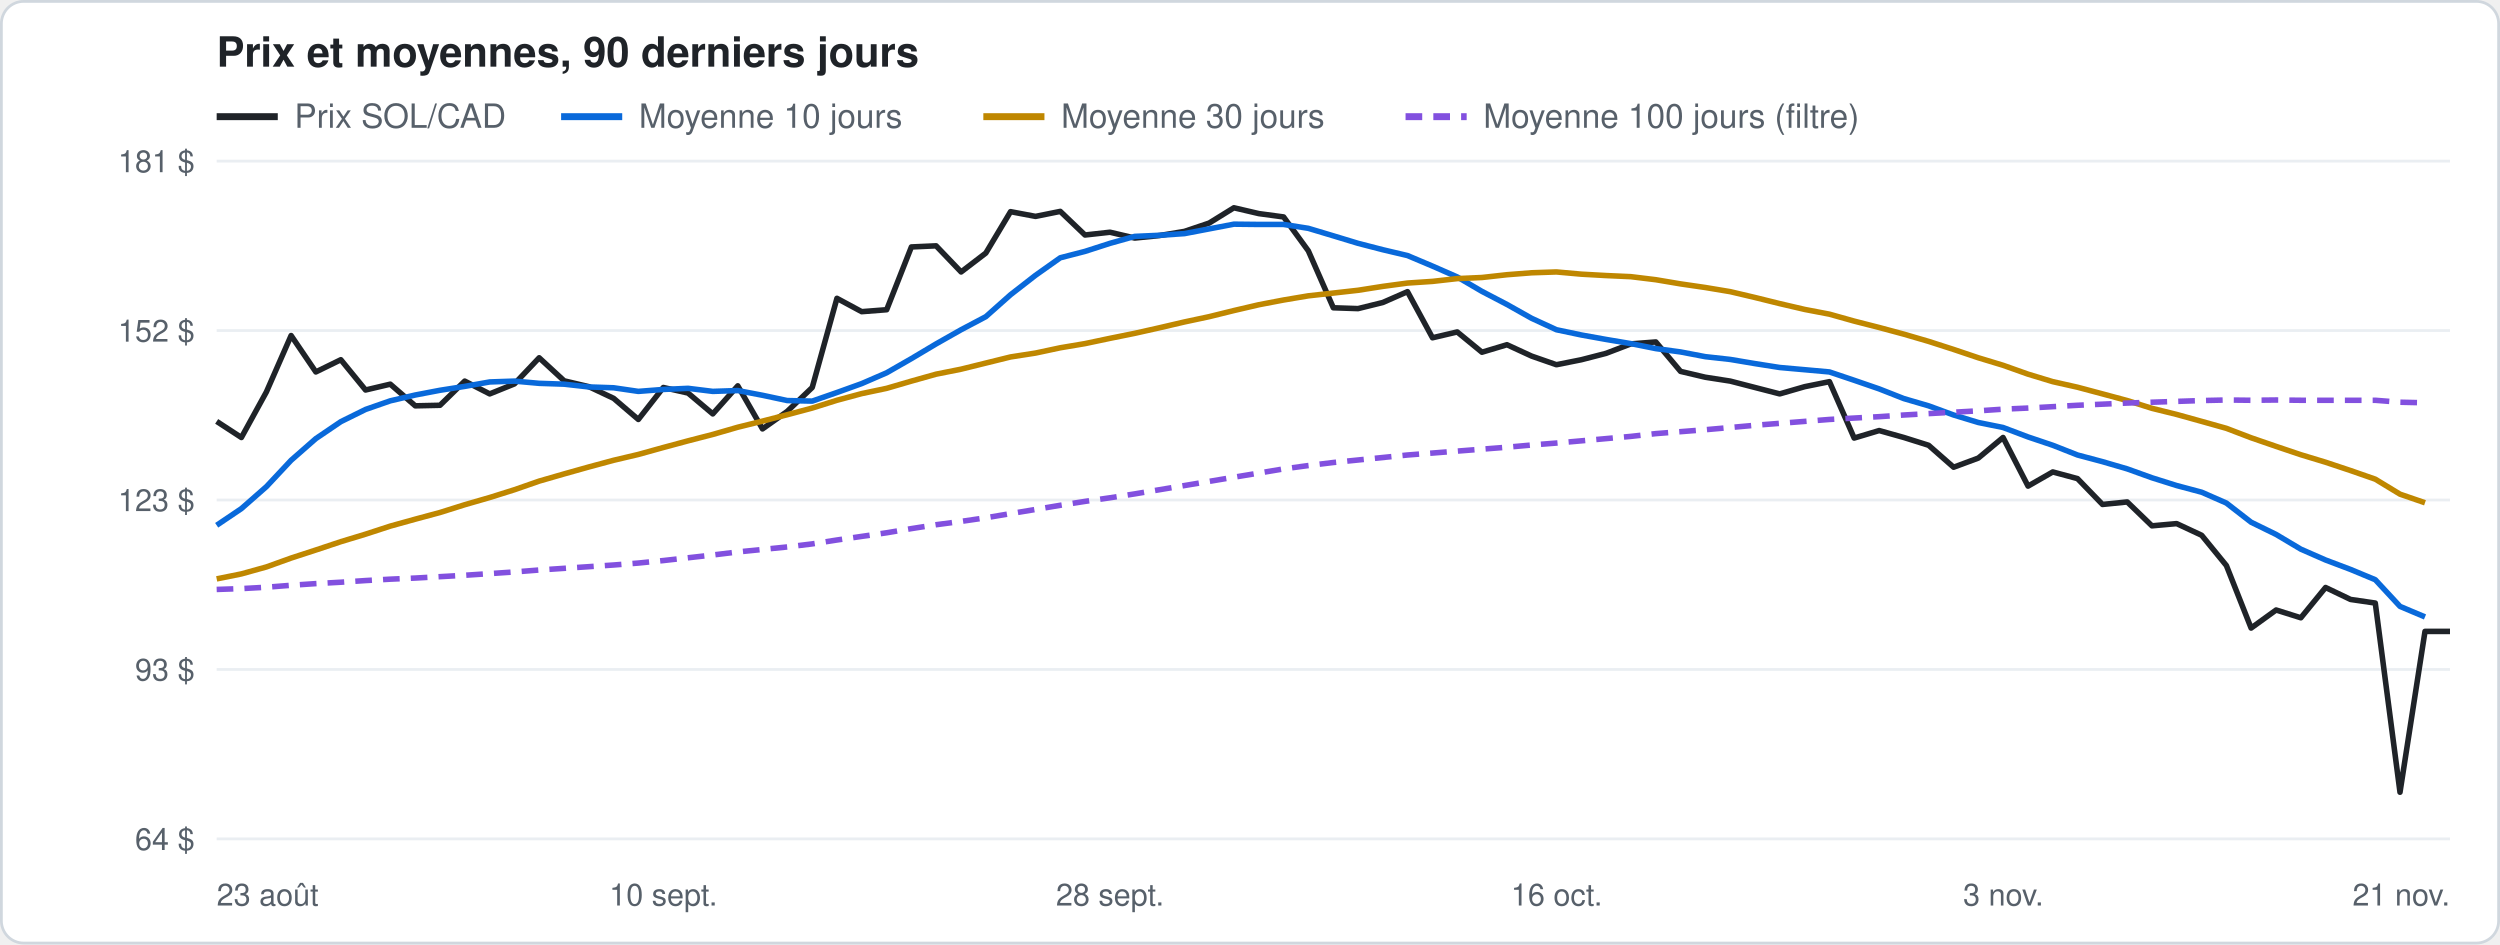
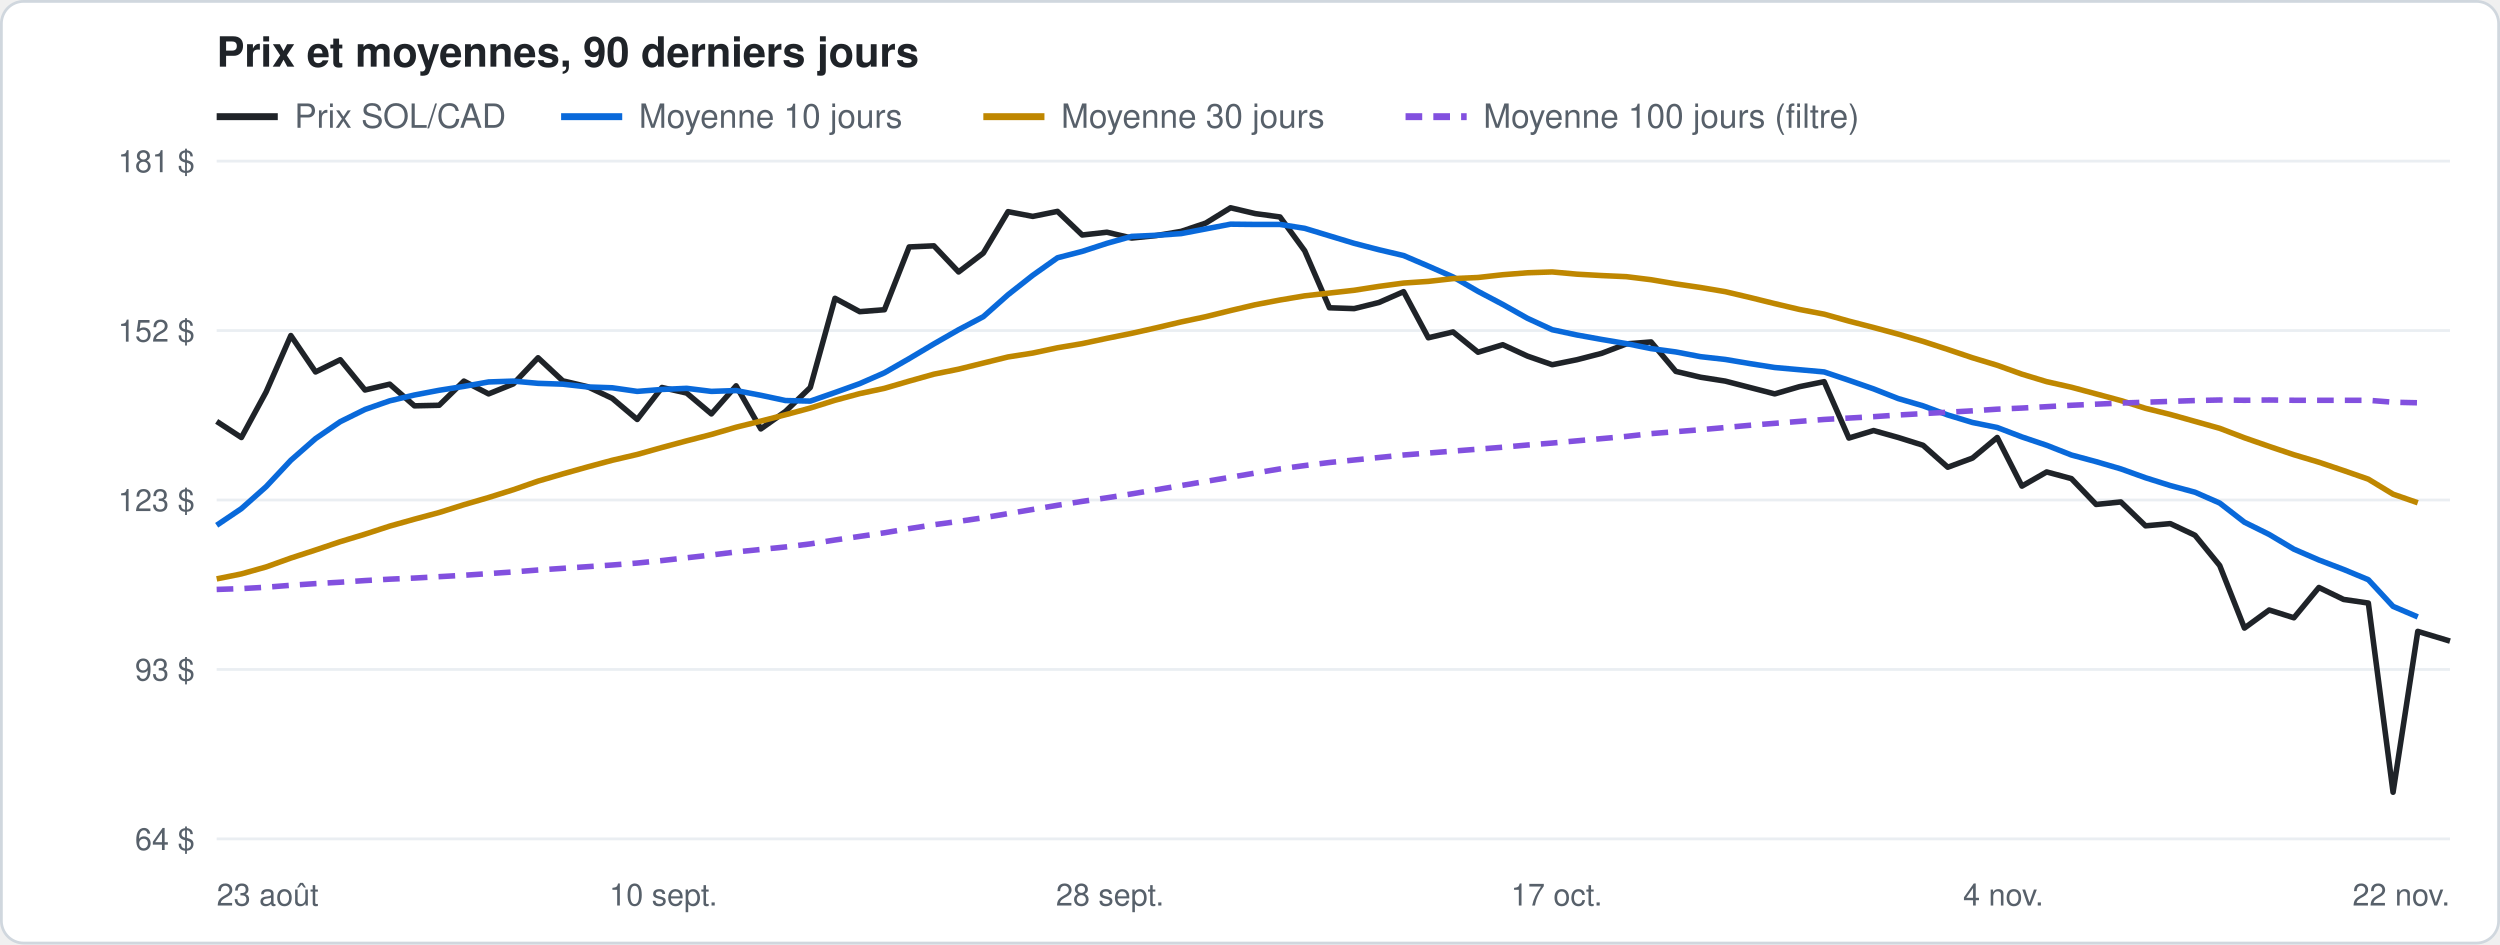
<svg xmlns="http://www.w3.org/2000/svg" width="900" height="340" viewBox="0 0 900 340" font-family="-apple-system, Segoe UI, Helvetica, Arial, sans-serif">
  <rect x="0.5" y="0.5" width="899" height="339" rx="8" fill="#ffffff" stroke="#d0d7de" />
  <text x="78" y="24" font-size="15" font-weight="600" fill="#1f2328">Prix et moyennes, 90 derniers jours</text>
  <line x1="78" y1="42" x2="100" y2="42" stroke="#1f2328" stroke-width="2.5" />
  <text x="106" y="46" font-size="12" fill="#57606a">Prix SOL/CAD</text>
  <line x1="202" y1="42" x2="224" y2="42" stroke="#0969da" stroke-width="2.5" />
  <text x="230" y="46" font-size="12" fill="#57606a">Moyenne 10 jours</text>
  <line x1="354" y1="42" x2="376" y2="42" stroke="#bf8700" stroke-width="2.5" />
  <text x="382" y="46" font-size="12" fill="#57606a">Moyenne 30 jours</text>
  <line x1="506" y1="42" x2="528" y2="42" stroke="#8250df" stroke-width="2.5" stroke-dasharray="6 4" />
  <text x="534" y="46" font-size="12" fill="#57606a">Moyenne 100 jours (filtre)</text>
  <line x1="78" y1="302.0" x2="882" y2="302.0" stroke="#eaeef2" />
  <text x="70" y="306.0" font-size="11" fill="#57606a" text-anchor="end">64 $</text>
  <line x1="78" y1="241.0" x2="882" y2="241.0" stroke="#eaeef2" />
  <text x="70" y="245.0" font-size="11" fill="#57606a" text-anchor="end">93 $</text>
  <line x1="78" y1="180.0" x2="882" y2="180.0" stroke="#eaeef2" />
  <text x="70" y="184.0" font-size="11" fill="#57606a" text-anchor="end">123 $</text>
  <line x1="78" y1="119.0" x2="882" y2="119.0" stroke="#eaeef2" />
  <text x="70" y="123.0" font-size="11" fill="#57606a" text-anchor="end">152 $</text>
  <line x1="78" y1="58.0" x2="882" y2="58.0" stroke="#eaeef2" />
  <text x="70" y="62.0" font-size="11" fill="#57606a" text-anchor="end">181 $</text>
  <text x="78.0" y="326" font-size="11" fill="#57606a" text-anchor="start">23 août</text>
  <text x="238.8" y="326" font-size="11" fill="#57606a" text-anchor="middle">10 sept.</text>
  <text x="399.6" y="326" font-size="11" fill="#57606a" text-anchor="middle">28 sept.</text>
-   <text x="560.4" y="326" font-size="11" fill="#57606a" text-anchor="middle">16 oct.</text>
-   <text x="721.2" y="326" font-size="11" fill="#57606a" text-anchor="middle">3 nov.</text>
-   <text x="882.0" y="326" font-size="11" fill="#57606a" text-anchor="end">21 nov.</text>
-   <polyline points="78.0,151.7 86.9,157.5 95.9,141.1 104.8,120.8 113.7,133.9 122.7,129.5 131.6,140.4 140.5,138.3 149.5,146.1 158.4,145.9 167.3,137.2 176.3,141.8 185.2,138.2 194.1,128.8 203.1,137.1 212.0,139.2 220.9,143.4 229.8,151.0 238.8,139.5 247.7,141.5 256.6,149.0 265.6,138.9 274.5,154.4 283.4,148.1 292.4,139.5 301.3,107.4 310.2,112.2 319.2,111.5 328.1,88.9 337.0,88.5 346.0,97.9 354.9,91.1 363.8,76.2 372.8,77.9 381.7,76.1 390.6,84.6 399.6,83.6 408.5,85.7 417.4,84.8 426.4,83.3 435.3,80.3 444.2,74.8 453.2,76.9 462.1,78.1 471.0,90.3 480.0,110.8 488.9,111.1 497.8,108.9 506.7,105.0 515.7,121.6 524.6,119.5 533.5,126.8 542.5,124.1 551.4,128.2 560.3,131.3 569.3,129.5 578.2,127.2 587.1,123.8 596.1,123.1 605.0,133.7 613.9,135.8 622.9,137.2 631.8,139.5 640.7,141.8 649.7,139.2 658.6,137.4 667.5,157.7 676.5,155.0 685.4,157.5 694.3,160.3 703.3,168.2 712.2,164.9 721.1,157.5 730.1,175.0 739.0,169.9 747.9,172.3 756.9,181.6 765.8,180.7 774.7,189.3 783.6,188.5 792.6,192.7 801.5,203.6 810.4,226.1 819.4,219.6 828.3,222.4 837.2,211.5 846.2,215.8 855.1,217.1 864.0,285.2 873.0,227.3 882.0,227.3" fill="none" stroke="#1f2328" stroke-width="2" stroke-linejoin="round" />
-   <polyline points="78.0,189.1 86.9,183.1 95.9,175.2 104.8,165.7 113.7,157.9 122.7,151.8 131.6,147.4 140.5,144.3 149.5,142.2 158.4,140.5 167.3,139.1 176.3,137.5 185.2,137.2 194.1,138.0 203.1,138.3 212.0,139.3 220.9,139.6 229.8,140.9 238.8,140.2 247.7,139.8 256.6,140.9 265.6,140.6 274.5,142.3 283.4,144.2 292.4,144.4 301.3,141.3 310.2,138.1 319.2,134.2 328.1,129.1 337.0,123.8 346.0,118.7 354.9,114.0 363.8,106.1 372.8,99.1 381.7,92.8 390.6,90.5 399.6,87.6 408.5,85.1 417.4,84.7 426.4,84.1 435.3,82.4 444.2,80.7 453.2,80.8 462.1,80.8 471.0,82.2 480.0,84.9 488.9,87.6 497.8,89.9 506.7,92.0 515.7,95.8 524.6,99.7 533.5,104.9 542.5,109.6 551.4,114.6 560.3,118.7 569.3,120.6 578.2,122.2 587.1,123.7 596.1,125.5 605.0,126.7 613.9,128.4 622.9,129.4 631.8,130.9 640.7,132.3 649.7,133.1 658.6,133.9 667.5,136.9 676.5,140.0 685.4,143.5 694.3,146.1 703.3,149.4 712.2,152.1 721.1,153.9 730.1,157.3 739.0,160.3 747.9,163.8 756.9,166.2 765.8,168.8 774.7,172.0 783.6,174.8 792.6,177.2 801.5,181.1 810.4,188.0 819.4,192.4 828.3,197.7 837.2,201.6 846.2,205.0 855.1,208.7 864.0,218.3 873.0,222.1" fill="none" stroke="#0969da" stroke-width="2" stroke-linejoin="round" />
-   <polyline points="78.0,208.4 86.9,206.6 95.9,204.1 104.8,200.9 113.7,198.0 122.7,195.0 131.6,192.3 140.5,189.4 149.5,186.9 158.4,184.5 167.3,181.7 176.3,179.1 185.2,176.3 194.1,173.2 203.1,170.6 212.0,168.1 220.9,165.7 229.8,163.6 238.8,161.1 247.7,158.7 256.6,156.4 265.6,153.8 274.5,151.6 283.4,149.3 292.4,146.9 301.3,144.1 310.2,141.7 319.2,139.8 328.1,137.2 337.0,134.7 346.0,132.9 354.9,130.7 363.8,128.5 372.8,127.1 381.7,125.2 390.6,123.7 399.6,121.8 408.5,120.0 417.4,118.0 426.4,115.9 435.3,114.0 444.2,111.8 453.2,109.7 462.1,108.0 471.0,106.5 480.0,105.5 488.9,104.5 497.8,103.1 506.7,101.9 515.7,101.3 524.6,100.3 533.5,99.9 542.5,98.9 551.4,98.2 560.3,97.9 569.3,98.7 578.2,99.2 587.1,99.6 596.1,100.7 605.0,102.2 613.9,103.5 622.9,105.0 631.8,107.1 640.7,109.3 649.7,111.4 658.6,113.1 667.5,115.6 676.5,117.9 685.4,120.3 694.3,122.9 703.3,125.8 712.2,128.8 721.1,131.5 730.1,134.7 739.0,137.4 747.9,139.4 756.9,141.8 765.8,144.2 774.7,147.0 783.6,149.2 792.6,151.7 801.5,154.2 810.4,157.6 819.4,160.7 828.3,163.7 837.2,166.4 846.2,169.4 855.1,172.5 864.0,177.9 873.0,181.0" fill="none" stroke="#bf8700" stroke-width="2" stroke-linejoin="round" />
-   <polyline points="78.0,212.2 86.9,211.9 95.9,211.4 104.8,210.7 113.7,210.1 122.7,209.6 131.6,209.0 140.5,208.5 149.5,208.1 158.4,207.6 167.3,207.1 176.3,206.5 185.2,205.9 194.1,205.2 203.1,204.6 212.0,204.0 220.9,203.4 229.8,202.7 238.8,201.8 247.7,200.8 256.6,199.8 265.6,198.7 274.5,197.8 283.4,196.9 292.4,195.8 301.3,194.4 310.2,193.1 319.2,191.8 328.1,190.3 337.0,188.9 346.0,187.7 354.9,186.4 363.8,184.9 372.8,183.4 381.7,181.9 390.6,180.5 399.6,179.2 408.5,177.8 417.4,176.3 426.4,174.8 435.3,173.3 444.2,171.8 453.2,170.3 462.1,168.8 471.0,167.6 480.0,166.5 488.9,165.6 497.8,164.7 506.7,163.8 515.7,163.1 524.6,162.4 533.5,161.7 542.5,161.0 551.4,160.2 560.3,159.5 569.3,158.7 578.2,157.9 587.1,157.1 596.1,156.1 605.0,155.4 613.9,154.7 622.9,153.9 631.8,153.1 640.7,152.4 649.7,151.7 658.6,151.0 667.5,150.5 676.5,150.0 685.4,149.4 694.3,148.9 703.3,148.4 712.2,147.9 721.1,147.3 730.1,146.9 739.0,146.4 747.9,145.9 756.9,145.5 765.8,145.1 774.7,144.8 783.6,144.5 792.6,144.2 801.5,144.0 810.4,144.1 819.4,144.0 828.3,144.1 837.2,144.1 846.2,144.1 855.1,144.1 864.0,144.8 873.0,145.0" fill="none" stroke="#8250df" stroke-width="2" stroke-linejoin="round" stroke-dasharray="6 4" />
+   <text x="560.4" y="326" font-size="11" fill="#57606a" text-anchor="middle">17 oct.</text>
+   <text x="721.2" y="326" font-size="11" fill="#57606a" text-anchor="middle">4 nov.</text>
+   <text x="882.0" y="326" font-size="11" fill="#57606a" text-anchor="end">22 nov.</text>
+   <polyline points="78.0,151.7 86.9,157.5 95.8,141.1 104.7,120.8 113.6,133.9 122.5,129.5 131.4,140.4 140.3,138.3 149.2,146.1 158.1,145.9 167.0,137.2 175.9,141.8 184.8,138.2 193.7,128.8 202.6,137.1 211.5,139.2 220.4,143.4 229.4,151.0 238.3,139.5 247.2,141.5 256.1,149.0 265.0,138.9 273.9,154.4 282.8,148.1 291.7,139.5 300.6,107.4 309.5,112.2 318.4,111.5 327.3,88.9 336.2,88.5 345.1,97.9 354.0,91.1 362.9,76.2 371.8,77.9 380.7,76.1 389.6,84.6 398.5,83.6 407.4,85.7 416.3,84.8 425.2,83.3 434.1,80.3 443.0,74.8 451.9,76.9 460.8,78.1 469.7,90.3 478.6,110.8 487.5,111.1 496.4,108.9 505.3,105.0 514.2,121.6 523.1,119.5 532.1,126.8 541.0,124.1 549.9,128.2 558.8,131.3 567.7,129.5 576.6,127.2 585.5,123.8 594.4,123.1 603.3,133.7 612.2,135.8 621.1,137.2 630.0,139.5 638.9,141.8 647.8,139.2 656.7,137.4 665.6,157.7 674.5,155.0 683.4,157.5 692.3,160.3 701.2,168.2 710.1,164.9 719.0,157.5 727.9,175.0 736.8,169.9 745.7,172.3 754.6,181.6 763.5,180.7 772.4,189.3 781.3,188.5 790.2,192.7 799.1,203.6 808.0,226.1 816.9,219.6 825.8,222.4 834.8,211.5 843.7,215.8 852.6,217.1 861.5,285.2 870.4,227.3 882.0,230.8" fill="none" stroke="#1f2328" stroke-width="2" stroke-linejoin="round" />
+   <polyline points="78.0,189.1 86.9,183.1 95.8,175.2 104.7,165.7 113.6,157.9 122.5,151.8 131.4,147.4 140.3,144.3 149.2,142.2 158.1,140.5 167.0,139.1 175.9,137.5 184.8,137.2 193.7,138.0 202.6,138.3 211.5,139.3 220.4,139.6 229.4,140.9 238.3,140.2 247.2,139.8 256.1,140.9 265.0,140.6 273.9,142.3 282.8,144.2 291.7,144.4 300.6,141.3 309.5,138.1 318.4,134.2 327.3,129.1 336.2,123.8 345.1,118.7 354.0,114.0 362.9,106.1 371.8,99.1 380.7,92.8 389.6,90.5 398.5,87.6 407.4,85.1 416.3,84.7 425.2,84.1 434.1,82.4 443.0,80.7 451.9,80.8 460.8,80.8 469.7,82.2 478.6,84.9 487.5,87.6 496.4,89.9 505.3,92.0 514.2,95.8 523.1,99.7 532.1,104.9 541.0,109.6 549.9,114.6 558.8,118.7 567.7,120.6 576.6,122.2 585.5,123.7 594.4,125.5 603.3,126.7 612.2,128.4 621.1,129.4 630.0,130.9 638.9,132.3 647.8,133.1 656.7,133.9 665.6,136.9 674.5,140.0 683.4,143.5 692.3,146.1 701.2,149.4 710.1,152.1 719.0,153.9 727.9,157.3 736.8,160.3 745.7,163.8 754.6,166.2 763.5,168.8 772.4,172.0 781.3,174.8 790.2,177.2 799.1,181.1 808.0,188.0 816.9,192.4 825.8,197.7 834.8,201.6 843.7,205.0 852.6,208.7 861.5,218.3 870.4,222.1" fill="none" stroke="#0969da" stroke-width="2" stroke-linejoin="round" />
+   <polyline points="78.0,208.4 86.9,206.6 95.8,204.1 104.7,200.9 113.6,198.0 122.5,195.0 131.4,192.3 140.3,189.4 149.2,186.9 158.1,184.5 167.0,181.7 175.9,179.1 184.8,176.3 193.7,173.2 202.6,170.6 211.5,168.1 220.4,165.7 229.4,163.6 238.3,161.1 247.2,158.7 256.1,156.4 265.0,153.8 273.9,151.6 282.8,149.3 291.7,146.9 300.6,144.1 309.5,141.7 318.4,139.8 327.3,137.2 336.2,134.7 345.1,132.9 354.0,130.7 362.9,128.5 371.8,127.1 380.7,125.2 389.6,123.7 398.5,121.8 407.4,120.0 416.3,118.0 425.2,115.9 434.1,114.0 443.0,111.8 451.9,109.7 460.8,108.0 469.7,106.5 478.6,105.5 487.5,104.5 496.4,103.1 505.3,101.9 514.2,101.3 523.1,100.3 532.1,99.9 541.0,98.9 549.9,98.2 558.8,97.9 567.7,98.7 576.6,99.2 585.5,99.6 594.4,100.7 603.3,102.2 612.2,103.5 621.1,105.0 630.0,107.1 638.9,109.3 647.8,111.4 656.7,113.1 665.6,115.6 674.5,117.9 683.4,120.3 692.3,122.9 701.2,125.8 710.1,128.8 719.0,131.5 727.9,134.7 736.8,137.4 745.7,139.4 754.6,141.8 763.5,144.2 772.4,147.0 781.3,149.2 790.2,151.7 799.1,154.2 808.0,157.6 816.9,160.7 825.8,163.7 834.8,166.4 843.7,169.4 852.6,172.5 861.5,177.9 870.4,181.0" fill="none" stroke="#bf8700" stroke-width="2" stroke-linejoin="round" />
+   <polyline points="78.0,212.2 86.9,211.9 95.8,211.4 104.7,210.7 113.6,210.1 122.5,209.6 131.4,209.0 140.3,208.5 149.2,208.1 158.1,207.6 167.0,207.1 175.9,206.5 184.8,205.9 193.7,205.2 202.6,204.6 211.5,204.0 220.4,203.4 229.4,202.7 238.3,201.8 247.2,200.8 256.1,199.8 265.0,198.7 273.9,197.8 282.8,196.9 291.7,195.8 300.6,194.4 309.5,193.1 318.4,191.8 327.3,190.3 336.2,188.9 345.1,187.7 354.0,186.4 362.9,184.9 371.8,183.4 380.7,181.9 389.6,180.5 398.5,179.2 407.4,177.8 416.3,176.3 425.2,174.8 434.1,173.3 443.0,171.8 451.9,170.3 460.8,168.8 469.7,167.6 478.6,166.5 487.5,165.6 496.4,164.7 505.3,163.8 514.2,163.1 523.1,162.4 532.1,161.7 541.0,161.0 549.9,160.2 558.8,159.5 567.7,158.7 576.6,157.9 585.5,157.1 594.4,156.1 603.3,155.4 612.2,154.7 621.1,153.9 630.0,153.1 638.9,152.4 647.8,151.7 656.7,151.0 665.6,150.5 674.5,150.0 683.4,149.4 692.3,148.9 701.2,148.4 710.1,147.9 719.0,147.3 727.9,146.9 736.8,146.4 745.7,145.9 754.6,145.5 763.5,145.1 772.4,144.8 781.3,144.5 790.2,144.2 799.1,144.0 808.0,144.1 816.9,144.0 825.8,144.1 834.8,144.1 843.7,144.1 852.6,144.1 861.5,144.8 870.4,145.0" fill="none" stroke="#8250df" stroke-width="2" stroke-linejoin="round" stroke-dasharray="6 4" />
</svg>
